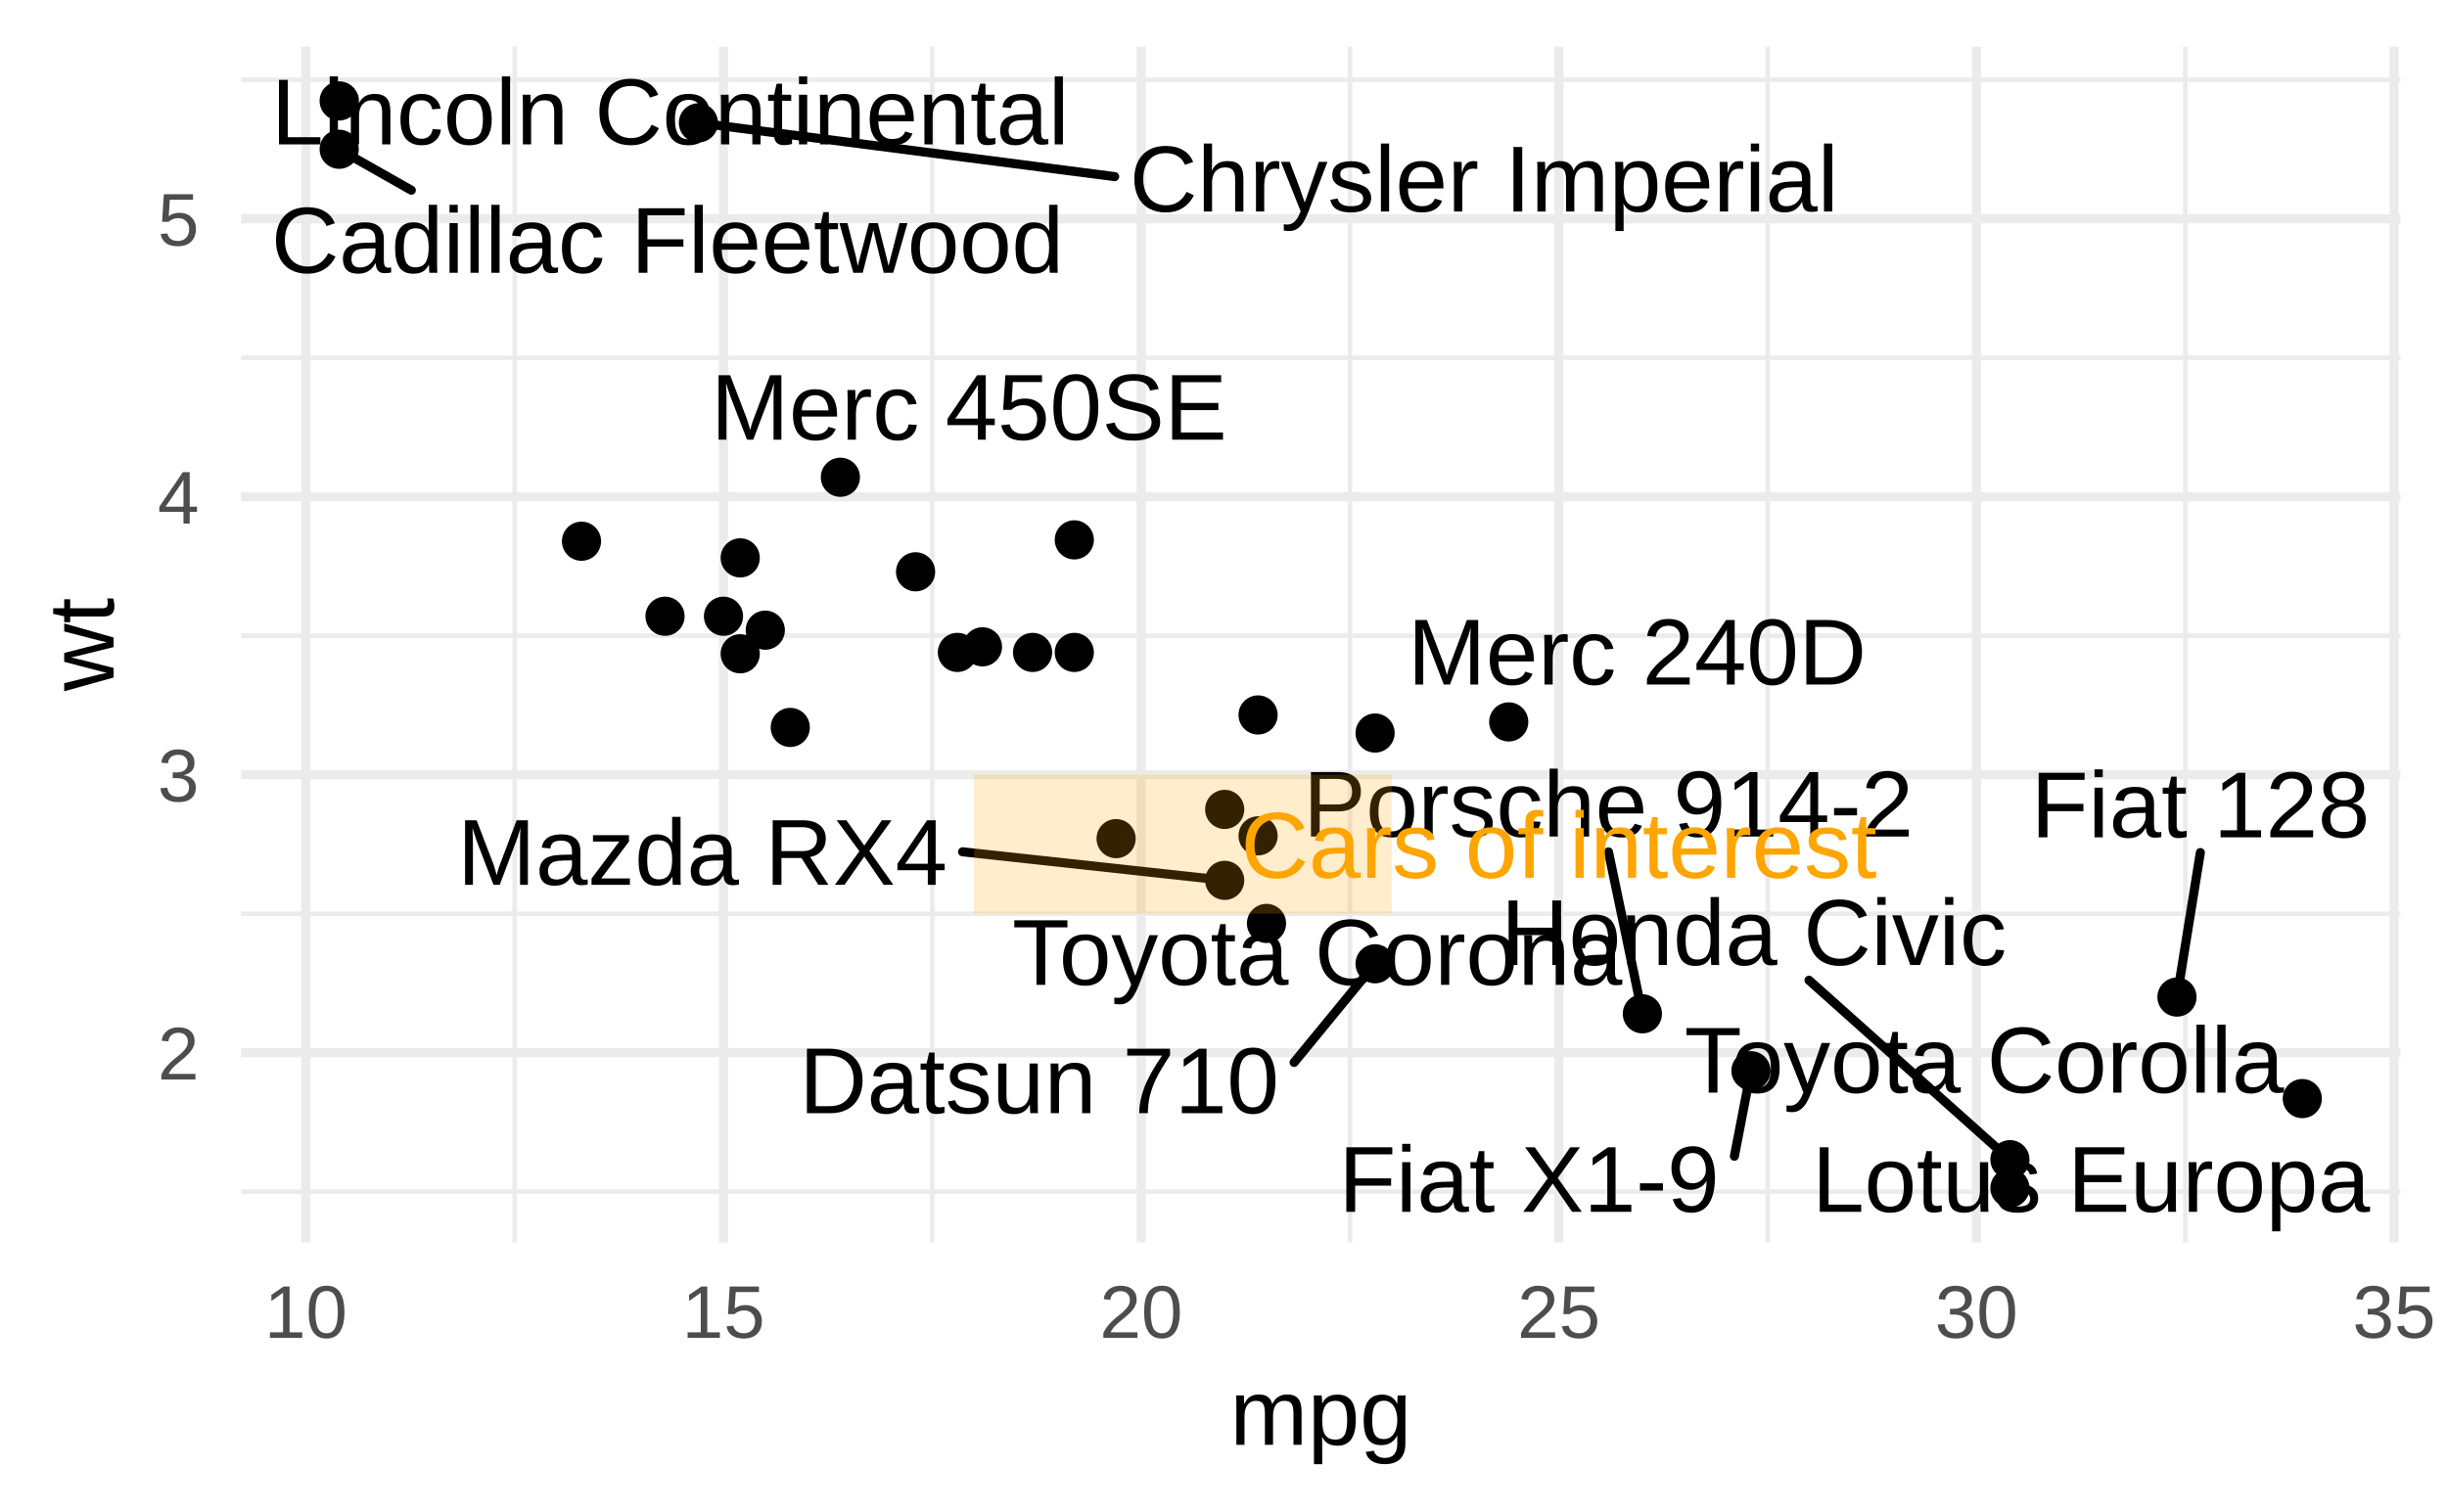
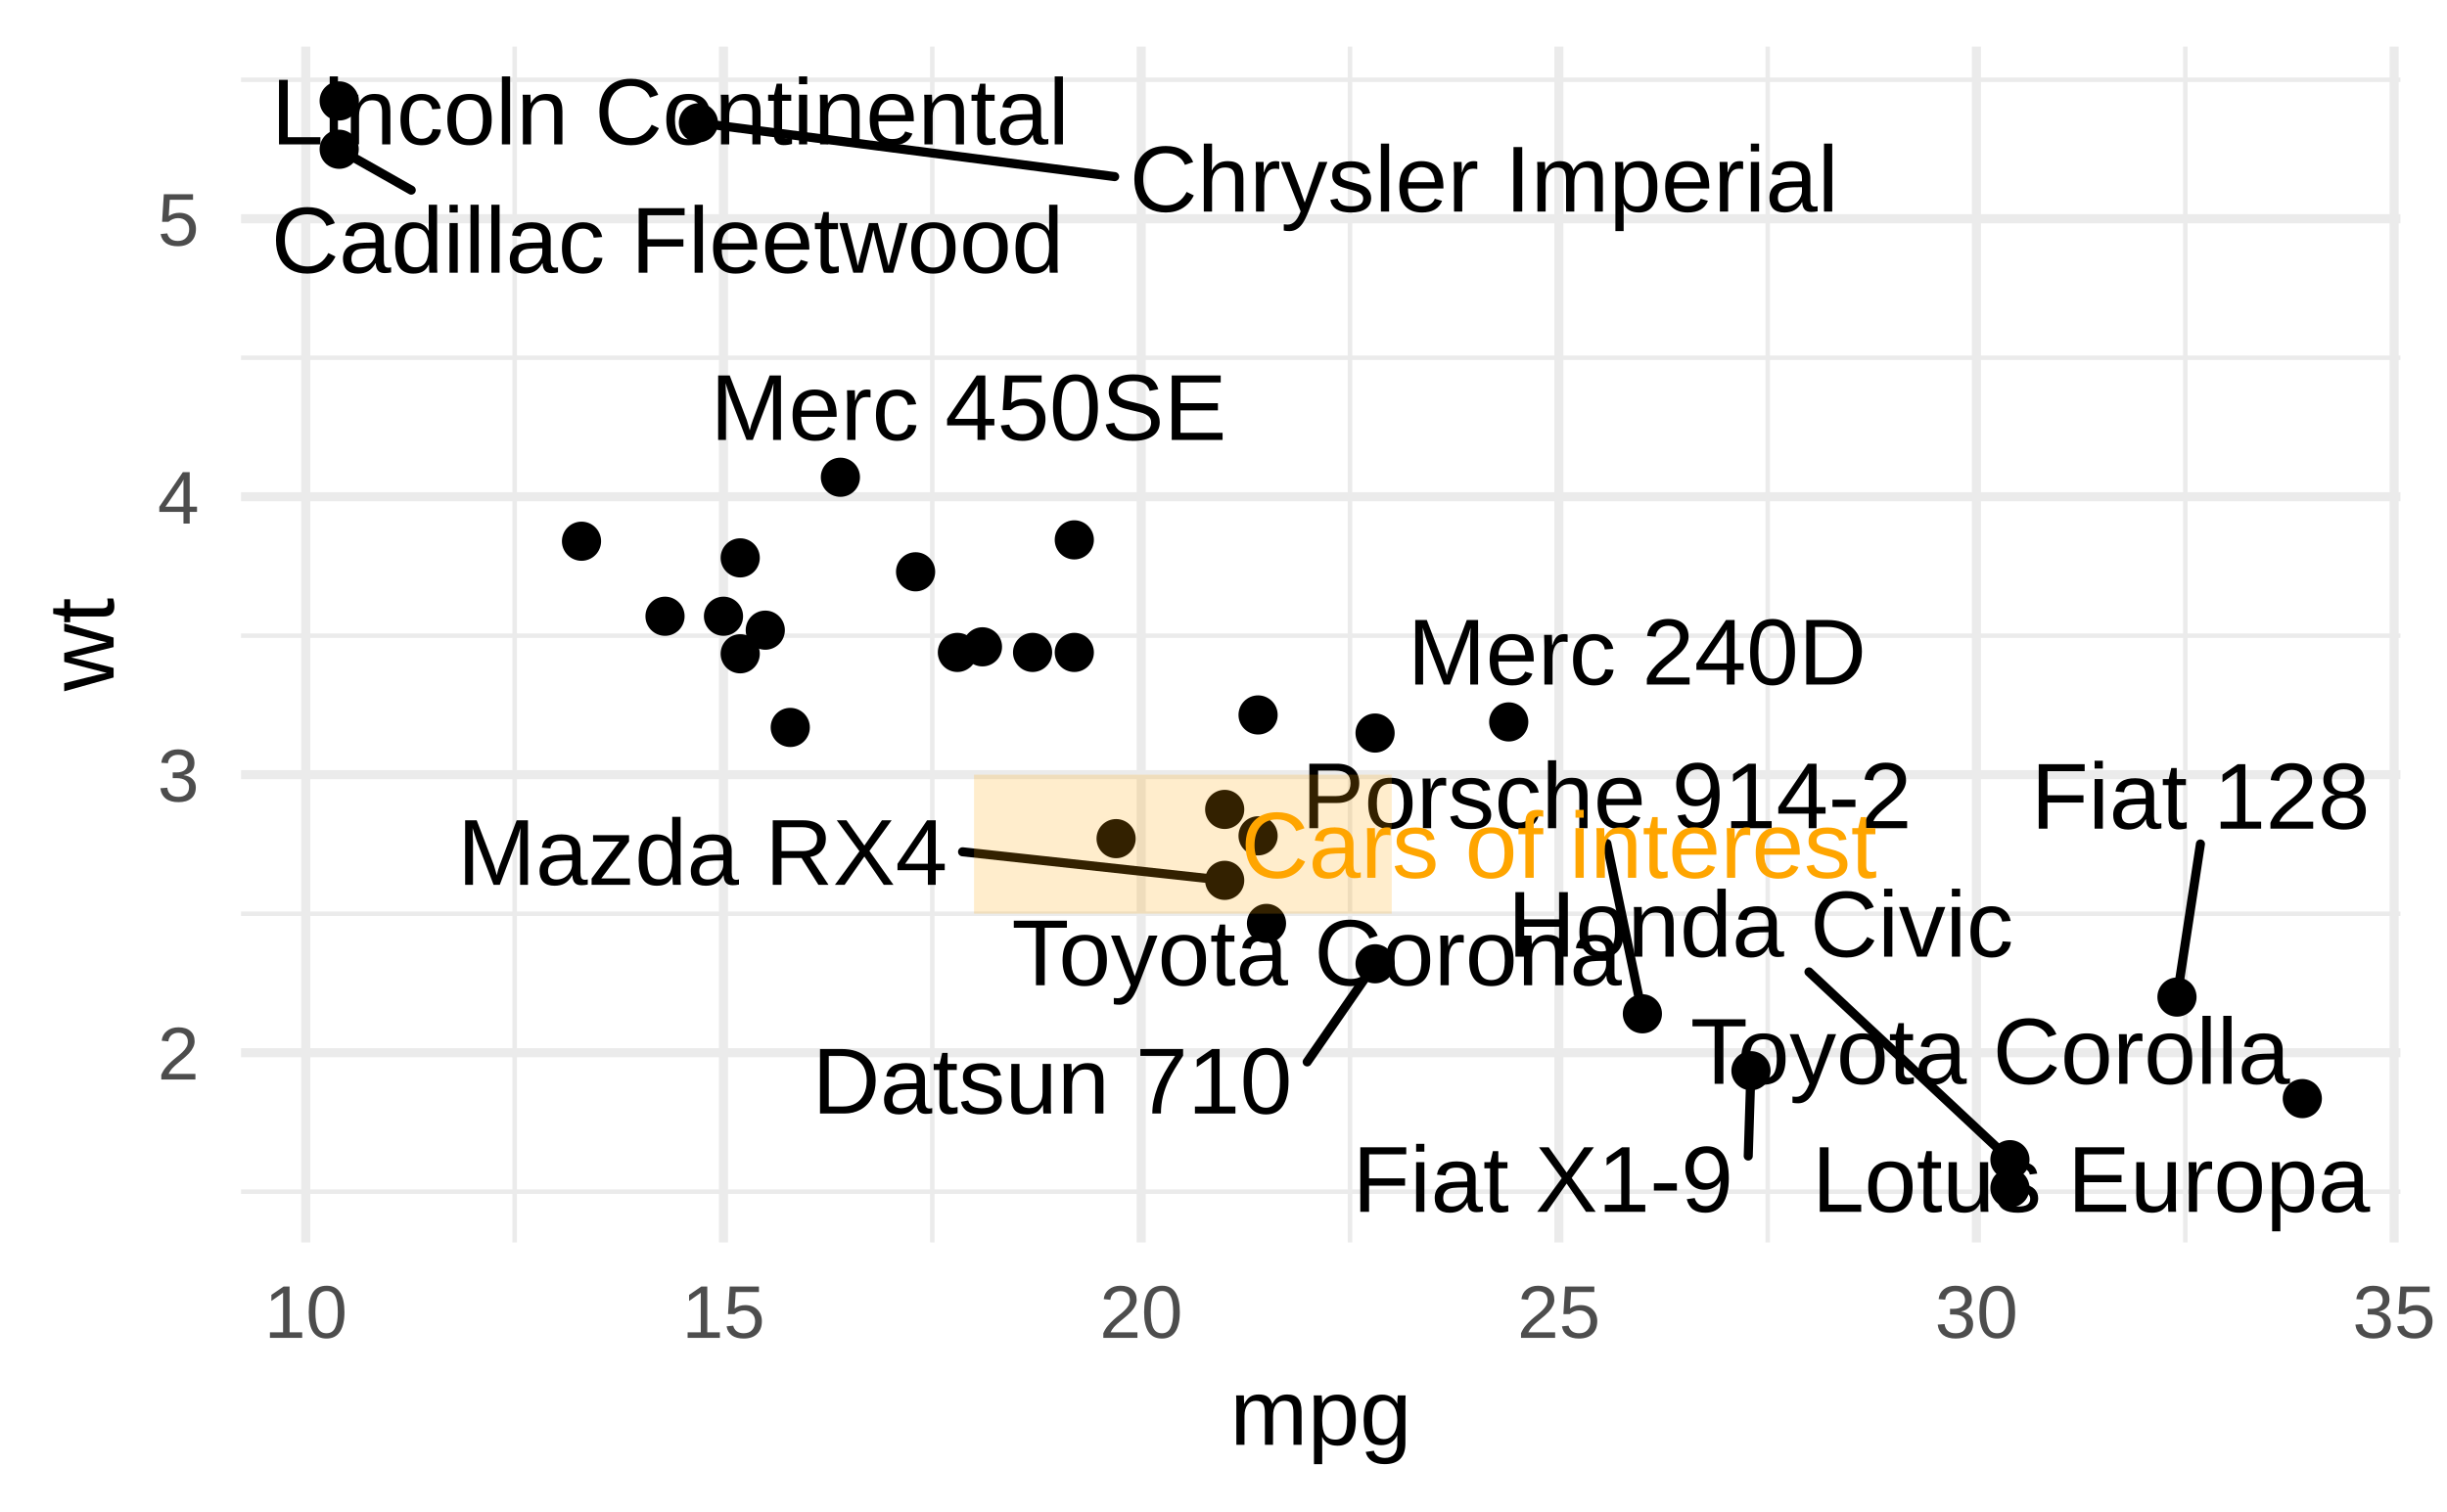
<svg xmlns="http://www.w3.org/2000/svg" class="svglite" width="288.00pt" height="177.98pt" viewBox="0 0 288.00 177.98">
  <defs>
    <style type="text/css">
    .svglite line, .svglite polyline, .svglite polygon, .svglite path, .svglite rect, .svglite circle {
      fill: none;
      stroke: #000000;
      stroke-linecap: round;
      stroke-linejoin: round;
      stroke-miterlimit: 10.00;
    }
    .svglite text {
      white-space: pre;
    }
  </style>
  </defs>
  <rect width="100%" height="100%" style="stroke: none; fill: #FFFFFF;" />
  <defs>
    <clipPath id="cpMC4wMHwyODguMDB8MC4wMHwxNzcuOTg=">
      <rect x="0.00" y="0.00" width="288.00" height="177.98" />
    </clipPath>
  </defs>
  <g clip-path="url(#cpMC4wMHwyODguMDB8MC4wMHwxNzcuOTg=)">
</g>
  <defs>
    <clipPath id="cpMjguMzd8MjgyLjUyfDUuNDh8MTQ2LjI1">
      <rect x="28.37" y="5.48" width="254.15" height="140.77" />
    </clipPath>
  </defs>
  <g clip-path="url(#cpMjguMzd8MjgyLjUyfDUuNDh8MTQ2LjI1)">
    <polyline points="28.37,140.28 282.52,140.28 " style="stroke-width: 0.53; stroke: #EBEBEB; stroke-linecap: butt;" />
    <polyline points="28.37,107.56 282.52,107.56 " style="stroke-width: 0.53; stroke: #EBEBEB; stroke-linecap: butt;" />
    <polyline points="28.37,74.83 282.52,74.83 " style="stroke-width: 0.53; stroke: #EBEBEB; stroke-linecap: butt;" />
    <polyline points="28.37,42.11 282.52,42.11 " style="stroke-width: 0.53; stroke: #EBEBEB; stroke-linecap: butt;" />
    <polyline points="28.37,9.39 282.52,9.39 " style="stroke-width: 0.53; stroke: #EBEBEB; stroke-linecap: butt;" />
    <polyline points="60.57,146.25 60.57,5.48 " style="stroke-width: 0.53; stroke: #EBEBEB; stroke-linecap: butt;" />
    <polyline points="109.73,146.25 109.73,5.48 " style="stroke-width: 0.53; stroke: #EBEBEB; stroke-linecap: butt;" />
    <polyline points="158.89,146.25 158.89,5.48 " style="stroke-width: 0.53; stroke: #EBEBEB; stroke-linecap: butt;" />
    <polyline points="208.05,146.25 208.05,5.48 " style="stroke-width: 0.53; stroke: #EBEBEB; stroke-linecap: butt;" />
    <polyline points="257.20,146.25 257.20,5.48 " style="stroke-width: 0.53; stroke: #EBEBEB; stroke-linecap: butt;" />
    <polyline points="28.37,123.92 282.52,123.92 " style="stroke-width: 1.07; stroke: #EBEBEB; stroke-linecap: butt;" />
    <polyline points="28.37,91.19 282.52,91.19 " style="stroke-width: 1.07; stroke: #EBEBEB; stroke-linecap: butt;" />
    <polyline points="28.37,58.47 282.52,58.47 " style="stroke-width: 1.07; stroke: #EBEBEB; stroke-linecap: butt;" />
    <polyline points="28.37,25.75 282.52,25.75 " style="stroke-width: 1.07; stroke: #EBEBEB; stroke-linecap: butt;" />
    <polyline points="35.99,146.25 35.99,5.48 " style="stroke-width: 1.07; stroke: #EBEBEB; stroke-linecap: butt;" />
    <polyline points="85.15,146.25 85.15,5.48 " style="stroke-width: 1.07; stroke: #EBEBEB; stroke-linecap: butt;" />
    <polyline points="134.31,146.25 134.31,5.48 " style="stroke-width: 1.07; stroke: #EBEBEB; stroke-linecap: butt;" />
    <polyline points="183.47,146.25 183.47,5.48 " style="stroke-width: 1.07; stroke: #EBEBEB; stroke-linecap: butt;" />
    <polyline points="232.62,146.25 232.62,5.48 " style="stroke-width: 1.07; stroke: #EBEBEB; stroke-linecap: butt;" />
    <polyline points="281.78,146.25 281.78,5.48 " style="stroke-width: 1.07; stroke: #EBEBEB; stroke-linecap: butt;" />
    <circle cx="144.14" cy="103.63" r="1.95" style="stroke-width: 0.71; fill: #000000;" />
    <circle cx="144.14" cy="95.28" r="1.95" style="stroke-width: 0.71; fill: #000000;" />
    <circle cx="161.84" cy="113.45" r="1.95" style="stroke-width: 0.71; fill: #000000;" />
    <circle cx="148.07" cy="84.16" r="1.95" style="stroke-width: 0.71; fill: #000000;" />
    <circle cx="121.53" cy="76.80" r="1.95" style="stroke-width: 0.71; fill: #000000;" />
    <circle cx="115.63" cy="76.14" r="1.95" style="stroke-width: 0.71; fill: #000000;" />
    <circle cx="78.27" cy="72.54" r="1.95" style="stroke-width: 0.71; fill: #000000;" />
    <circle cx="177.57" cy="84.98" r="1.95" style="stroke-width: 0.71; fill: #000000;" />
    <circle cx="161.84" cy="86.29" r="1.95" style="stroke-width: 0.71; fill: #000000;" />
    <circle cx="126.44" cy="76.80" r="1.95" style="stroke-width: 0.71; fill: #000000;" />
    <circle cx="112.68" cy="76.80" r="1.95" style="stroke-width: 0.71; fill: #000000;" />
    <circle cx="98.91" cy="56.18" r="1.95" style="stroke-width: 0.71; fill: #000000;" />
    <circle cx="107.76" cy="67.31" r="1.95" style="stroke-width: 0.71; fill: #000000;" />
    <circle cx="87.12" cy="65.67" r="1.95" style="stroke-width: 0.71; fill: #000000;" />
    <circle cx="39.92" cy="17.57" r="1.95" style="stroke-width: 0.71; fill: #000000;" />
    <circle cx="39.92" cy="11.88" r="1.95" style="stroke-width: 0.71; fill: #000000;" />
    <circle cx="82.20" cy="14.46" r="1.95" style="stroke-width: 0.71; fill: #000000;" />
    <circle cx="256.22" cy="117.37" r="1.95" style="stroke-width: 0.71; fill: #000000;" />
    <circle cx="236.56" cy="136.51" r="1.95" style="stroke-width: 0.71; fill: #000000;" />
    <circle cx="270.97" cy="129.32" r="1.95" style="stroke-width: 0.71; fill: #000000;" />
    <circle cx="149.06" cy="108.70" r="1.95" style="stroke-width: 0.71; fill: #000000;" />
    <circle cx="90.07" cy="74.18" r="1.95" style="stroke-width: 0.71; fill: #000000;" />
    <circle cx="87.12" cy="76.96" r="1.95" style="stroke-width: 0.71; fill: #000000;" />
    <circle cx="68.44" cy="63.71" r="1.95" style="stroke-width: 0.71; fill: #000000;" />
    <circle cx="126.44" cy="63.55" r="1.95" style="stroke-width: 0.71; fill: #000000;" />
    <circle cx="206.08" cy="126.04" r="1.95" style="stroke-width: 0.71; fill: #000000;" />
    <circle cx="193.30" cy="119.34" r="1.95" style="stroke-width: 0.71; fill: #000000;" />
    <circle cx="236.56" cy="139.85" r="1.95" style="stroke-width: 0.71; fill: #000000;" />
    <circle cx="93.01" cy="85.63" r="1.95" style="stroke-width: 0.71; fill: #000000;" />
    <circle cx="131.36" cy="98.72" r="1.95" style="stroke-width: 0.71; fill: #000000;" />
    <circle cx="85.15" cy="72.54" r="1.95" style="stroke-width: 0.71; fill: #000000;" />
    <circle cx="148.07" cy="98.39" r="1.95" style="stroke-width: 0.71; fill: #000000;" />
    <line x1="113.29" y1="100.27" x2="142.69" y2="103.47" style="stroke-width: 1.07;" />
-     <line x1="152.31" y1="125.06" x2="161.23" y2="114.19" style="stroke-width: 1.07;" />
-     <line x1="48.41" y1="22.39" x2="40.95" y2="18.16" style="stroke-width: 1.07;" />
+     <line x1="153.85" y1="125.00" x2="161.31" y2="114.21" style="stroke-width: 1.07;" />
+     <line x1="48.40" y1="22.38" x2="40.95" y2="18.16" style="stroke-width: 1.07;" />
    <line x1="131.19" y1="20.79" x2="83.63" y2="14.65" style="stroke-width: 1.07;" />
-     <line x1="258.97" y1="100.36" x2="256.35" y2="116.56" style="stroke-width: 1.07;" />
-     <line x1="212.91" y1="115.39" x2="235.78" y2="135.82" style="stroke-width: 1.07;" />
-     <line x1="204.13" y1="136.10" x2="205.92" y2="126.85" style="stroke-width: 1.07;" />
-     <line x1="189.31" y1="100.28" x2="193.13" y2="118.53" style="stroke-width: 1.07;" />
-     <text x="82.67" y="104.16" text-anchor="middle" style="font-size: 11.04px; font-family: &quot;Arial&quot;;" textLength="57.63px" lengthAdjust="spacingAndGlyphs">Mazda RX4</text>
-     <text x="122.30" y="131.04" text-anchor="middle" style="font-size: 11.04px; font-family: &quot;Arial&quot;;" textLength="56.42px" lengthAdjust="spacingAndGlyphs">Datsun 710</text>
-     <text x="192.67" y="80.58" text-anchor="middle" style="font-size: 11.04px; font-family: &quot;Arial&quot;;" textLength="53.94px" lengthAdjust="spacingAndGlyphs">Merc 240D</text>
-     <text x="114.04" y="51.76" text-anchor="middle" style="font-size: 11.04px; font-family: &quot;Arial&quot;;" textLength="60.70px" lengthAdjust="spacingAndGlyphs">Merc 450SE</text>
-     <text x="78.56" y="32.11" text-anchor="middle" style="font-size: 11.04px; font-family: &quot;Arial&quot;;" textLength="93.18px" lengthAdjust="spacingAndGlyphs">Cadillac Fleetwood</text>
+     <line x1="258.98" y1="99.35" x2="256.35" y2="116.56" style="stroke-width: 1.07;" />
+     <line x1="212.91" y1="114.41" x2="235.81" y2="135.81" style="stroke-width: 1.07;" />
+     <line x1="205.76" y1="136.08" x2="206.05" y2="126.86" style="stroke-width: 1.07;" />
+     <line x1="189.12" y1="99.29" x2="193.13" y2="118.53" style="stroke-width: 1.07;" />
+     <text x="82.68" y="104.16" text-anchor="middle" style="font-size: 11.04px; font-family: &quot;Arial&quot;;" textLength="57.63px" lengthAdjust="spacingAndGlyphs">Mazda RX4</text>
+     <text x="123.84" y="131.08" text-anchor="middle" style="font-size: 11.04px; font-family: &quot;Arial&quot;;" textLength="56.42px" lengthAdjust="spacingAndGlyphs">Datsun 710</text>
+     <text x="192.66" y="80.58" text-anchor="middle" style="font-size: 11.04px; font-family: &quot;Arial&quot;;" textLength="53.94px" lengthAdjust="spacingAndGlyphs">Merc 240D</text>
+     <text x="113.99" y="51.79" text-anchor="middle" style="font-size: 11.04px; font-family: &quot;Arial&quot;;" textLength="60.70px" lengthAdjust="spacingAndGlyphs">Merc 450SE</text>
+     <text x="78.56" y="32.10" text-anchor="middle" style="font-size: 11.04px; font-family: &quot;Arial&quot;;" textLength="93.18px" lengthAdjust="spacingAndGlyphs">Cadillac Fleetwood</text>
    <text x="78.88" y="16.99" text-anchor="middle" style="font-size: 11.04px; font-family: &quot;Arial&quot;;" textLength="93.82px" lengthAdjust="spacingAndGlyphs">Lincoln Continental</text>
-     <text x="174.66" y="24.90" text-anchor="middle" style="font-size: 11.04px; font-family: &quot;Arial&quot;;" textLength="83.35px" lengthAdjust="spacingAndGlyphs">Chrysler Imperial</text>
-     <text x="258.98" y="98.56" text-anchor="middle" style="font-size: 11.04px; font-family: &quot;Arial&quot;;" textLength="39.86px" lengthAdjust="spacingAndGlyphs">Fiat 128</text>
-     <text x="206.41" y="113.59" text-anchor="middle" style="font-size: 11.04px; font-family: &quot;Arial&quot;;" textLength="59.46px" lengthAdjust="spacingAndGlyphs">Honda Civic</text>
-     <text x="233.53" y="128.62" text-anchor="middle" style="font-size: 11.04px; font-family: &quot;Arial&quot;;" textLength="71.73px" lengthAdjust="spacingAndGlyphs">Toyota Corolla</text>
-     <text x="155.03" y="115.93" text-anchor="middle" style="font-size: 11.04px; font-family: &quot;Arial&quot;;" textLength="72.96px" lengthAdjust="spacingAndGlyphs">Toyota Corona</text>
-     <text x="179.95" y="142.65" text-anchor="middle" style="font-size: 11.04px; font-family: &quot;Arial&quot;;" textLength="44.76px" lengthAdjust="spacingAndGlyphs">Fiat X1-9</text>
-     <text x="189.29" y="98.48" text-anchor="middle" style="font-size: 11.04px; font-family: &quot;Arial&quot;;" textLength="71.74px" lengthAdjust="spacingAndGlyphs">Porsche 914-2</text>
+     <text x="174.66" y="24.91" text-anchor="middle" style="font-size: 11.04px; font-family: &quot;Arial&quot;;" textLength="83.35px" lengthAdjust="spacingAndGlyphs">Chrysler Imperial</text>
+     <text x="258.99" y="97.55" text-anchor="middle" style="font-size: 11.04px; font-family: &quot;Arial&quot;;" textLength="39.86px" lengthAdjust="spacingAndGlyphs">Fiat 128</text>
+     <text x="207.21" y="112.61" text-anchor="middle" style="font-size: 11.04px; font-family: &quot;Arial&quot;;" textLength="59.46px" lengthAdjust="spacingAndGlyphs">Honda Civic</text>
+     <text x="234.23" y="127.58" text-anchor="middle" style="font-size: 11.04px; font-family: &quot;Arial&quot;;" textLength="71.73px" lengthAdjust="spacingAndGlyphs">Toyota Corolla</text>
+     <text x="154.97" y="115.98" text-anchor="middle" style="font-size: 11.04px; font-family: &quot;Arial&quot;;" textLength="72.96px" lengthAdjust="spacingAndGlyphs">Toyota Corona</text>
+     <text x="181.59" y="142.65" text-anchor="middle" style="font-size: 11.04px; font-family: &quot;Arial&quot;;" textLength="44.76px" lengthAdjust="spacingAndGlyphs">Fiat X1-9</text>
+     <text x="189.10" y="97.49" text-anchor="middle" style="font-size: 11.04px; font-family: &quot;Arial&quot;;" textLength="71.74px" lengthAdjust="spacingAndGlyphs">Porsche 914-2</text>
    <text x="246.11" y="142.65" text-anchor="middle" style="font-size: 11.04px; font-family: &quot;Arial&quot;;" textLength="65.62px" lengthAdjust="spacingAndGlyphs">Lotus Europa</text>
    <rect x="114.64" y="91.19" width="49.16" height="16.36" style="stroke-width: 1.07; stroke: none; stroke-linecap: butt; stroke-linejoin: miter; fill: #FFA500; fill-opacity: 0.20;" />
    <text x="183.47" y="103.33" text-anchor="middle" style="font-size: 11.04px;fill: #FFA500; font-family: &quot;Arial&quot;;" textLength="74.79px" lengthAdjust="spacingAndGlyphs">Cars of interest</text>
  </g>
  <g clip-path="url(#cpMC4wMHwyODguMDB8MC4wMHwxNzcuOTg=)">
    <text x="23.44" y="127.07" text-anchor="end" style="font-size: 8.80px;fill: #4D4D4D; font-family: &quot;Arial&quot;;" textLength="4.90px" lengthAdjust="spacingAndGlyphs">2</text>
    <text x="23.44" y="94.35" text-anchor="end" style="font-size: 8.80px;fill: #4D4D4D; font-family: &quot;Arial&quot;;" textLength="4.90px" lengthAdjust="spacingAndGlyphs">3</text>
    <text x="23.44" y="61.63" text-anchor="end" style="font-size: 8.80px;fill: #4D4D4D; font-family: &quot;Arial&quot;;" textLength="4.90px" lengthAdjust="spacingAndGlyphs">4</text>
    <text x="23.44" y="28.91" text-anchor="end" style="font-size: 8.80px;fill: #4D4D4D; font-family: &quot;Arial&quot;;" textLength="4.90px" lengthAdjust="spacingAndGlyphs">5</text>
    <text x="35.99" y="157.49" text-anchor="middle" style="font-size: 8.80px;fill: #4D4D4D; font-family: &quot;Arial&quot;;" textLength="9.79px" lengthAdjust="spacingAndGlyphs">10</text>
    <text x="85.15" y="157.49" text-anchor="middle" style="font-size: 8.80px;fill: #4D4D4D; font-family: &quot;Arial&quot;;" textLength="9.79px" lengthAdjust="spacingAndGlyphs">15</text>
    <text x="134.31" y="157.49" text-anchor="middle" style="font-size: 8.80px;fill: #4D4D4D; font-family: &quot;Arial&quot;;" textLength="9.79px" lengthAdjust="spacingAndGlyphs">20</text>
    <text x="183.47" y="157.49" text-anchor="middle" style="font-size: 8.80px;fill: #4D4D4D; font-family: &quot;Arial&quot;;" textLength="9.79px" lengthAdjust="spacingAndGlyphs">25</text>
    <text x="232.62" y="157.49" text-anchor="middle" style="font-size: 8.80px;fill: #4D4D4D; font-family: &quot;Arial&quot;;" textLength="9.79px" lengthAdjust="spacingAndGlyphs">30</text>
    <text x="281.78" y="157.49" text-anchor="middle" style="font-size: 8.80px;fill: #4D4D4D; font-family: &quot;Arial&quot;;" textLength="9.79px" lengthAdjust="spacingAndGlyphs">35</text>
    <text x="155.45" y="170.07" text-anchor="middle" style="font-size: 11.00px; font-family: &quot;Arial&quot;;" textLength="21.41px" lengthAdjust="spacingAndGlyphs">mpg</text>
    <text transform="translate(13.37,75.86) rotate(-90)" text-anchor="middle" style="font-size: 11.00px; font-family: &quot;Arial&quot;;" textLength="10.99px" lengthAdjust="spacingAndGlyphs">wt</text>
  </g>
</svg>
